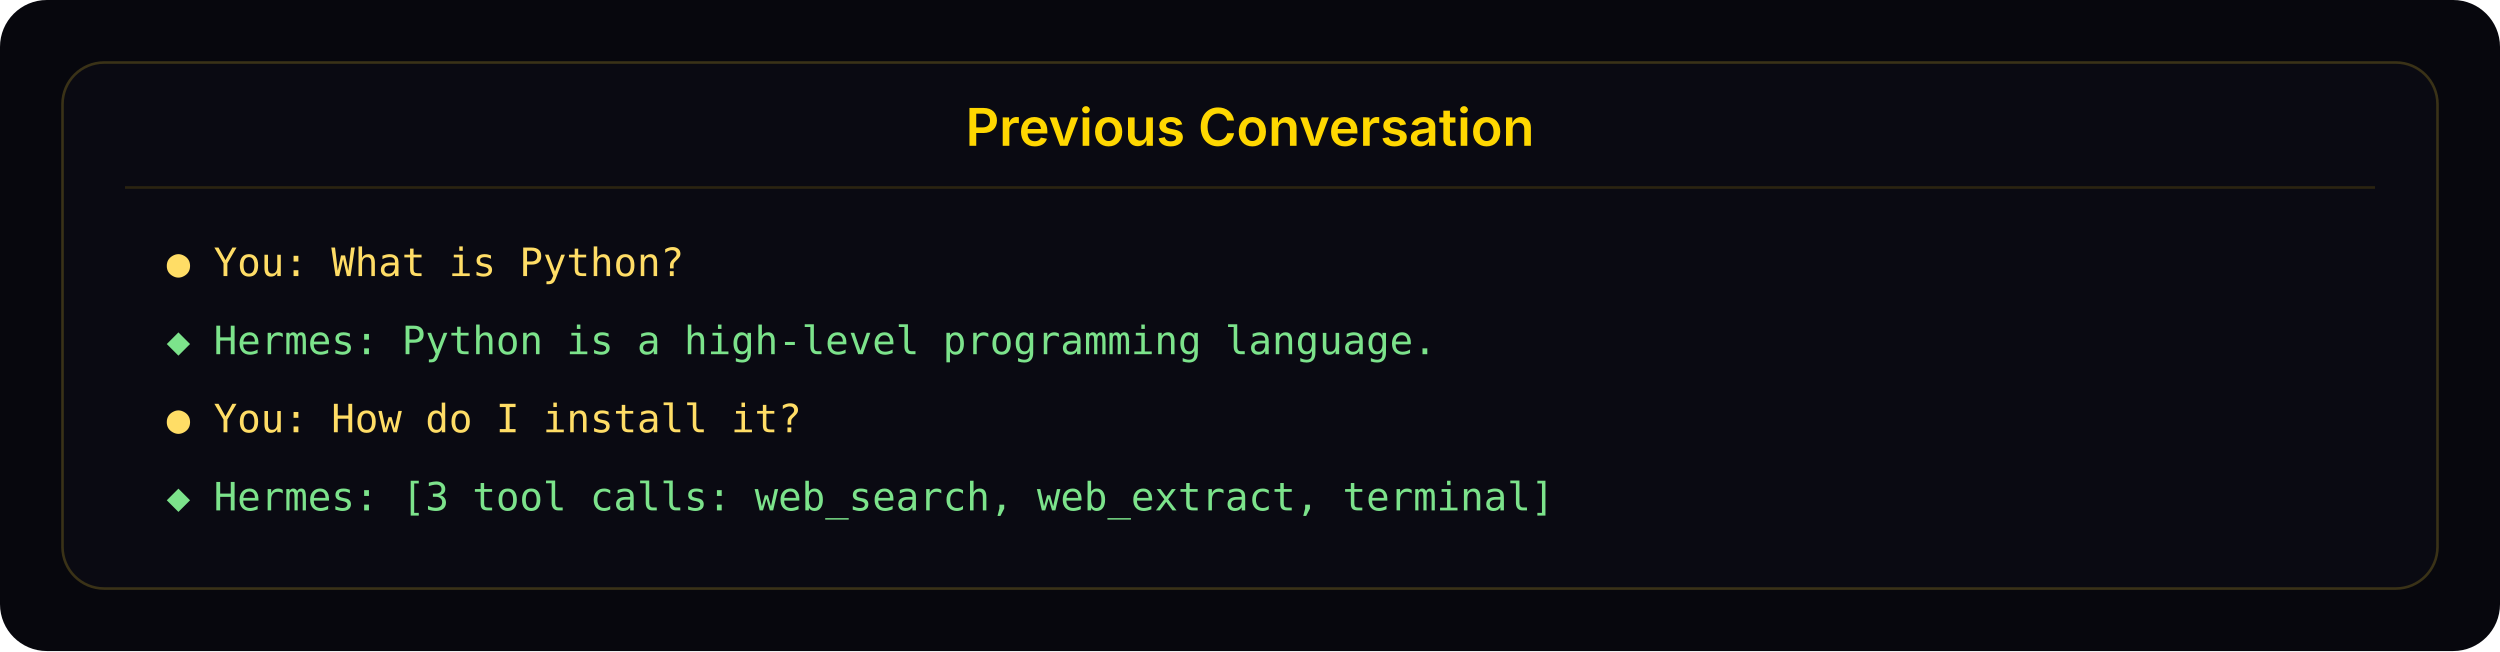
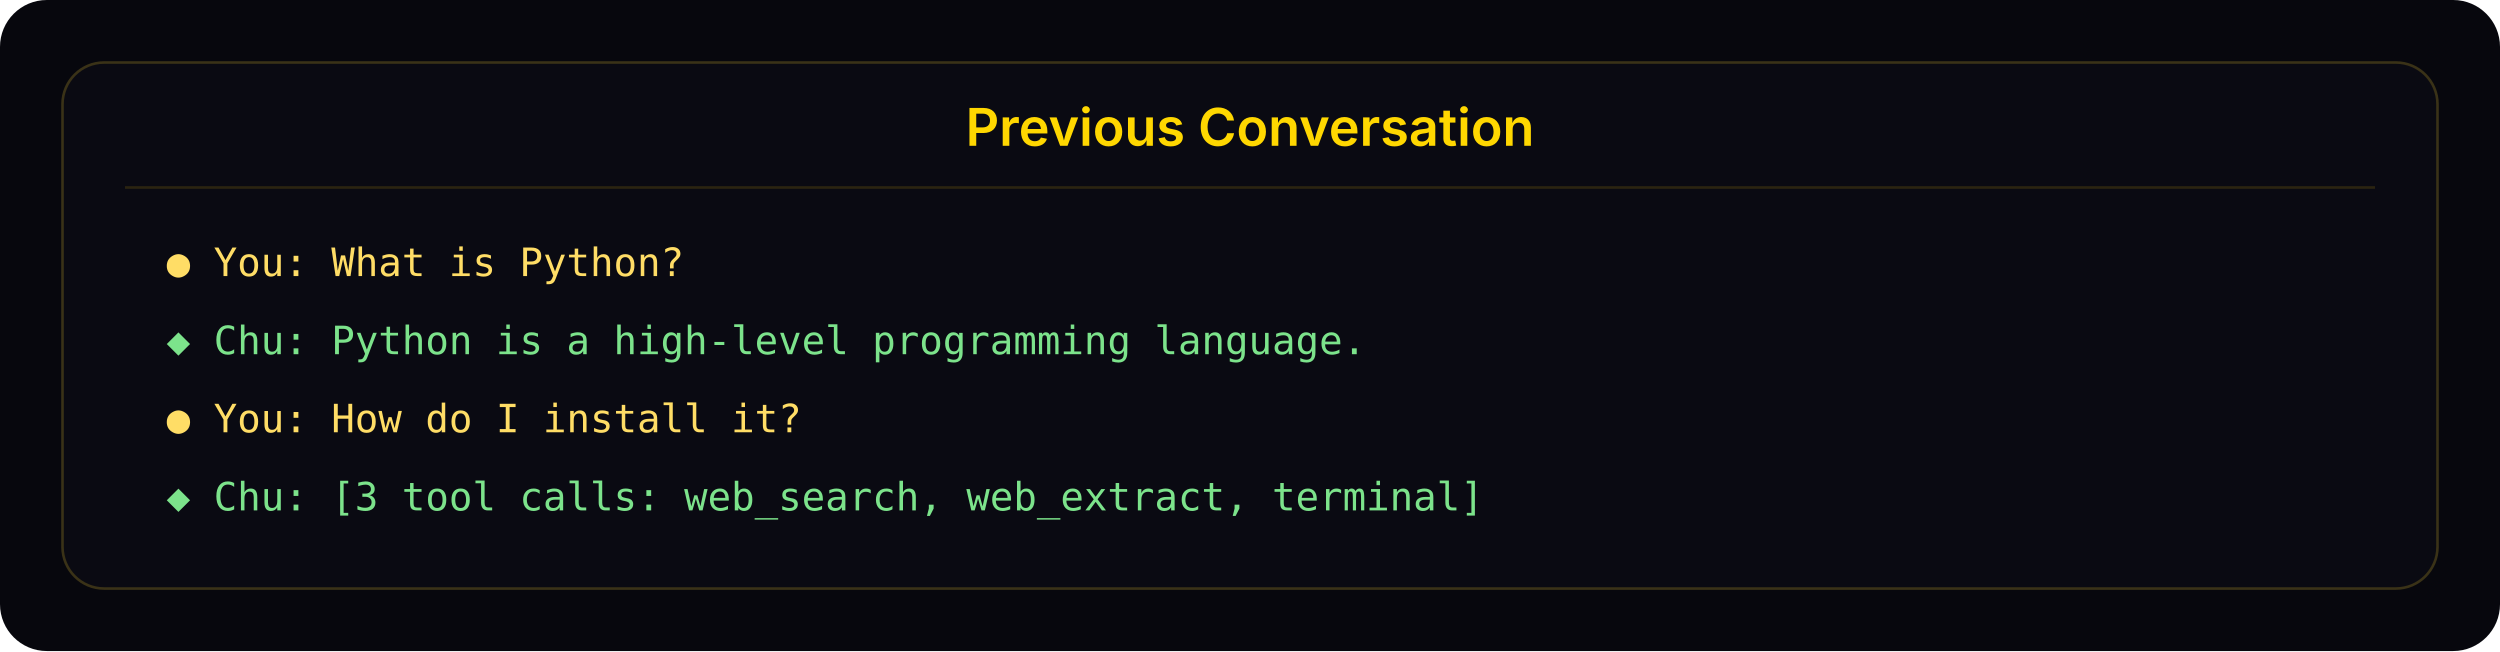
<svg xmlns="http://www.w3.org/2000/svg" width="960" height="250" viewBox="0 0 960 250" role="img" aria-labelledby="title desc">
  <rect width="960" height="250" rx="18" fill="#07070d" />
  <rect x="24" y="24" width="912" height="202" rx="16" fill="#0a0a12" stroke="#3a3217" />
  <text x="480" y="56" text-anchor="middle" fill="#ffd700" font-family="Inter, sans-serif" font-size="20" font-weight="600">Previous Conversation</text>
  <line x1="48" y1="72" x2="912" y2="72" stroke="#2b2410" />
  <text x="64" y="106" fill="#ffdd66" font-family="JetBrains Mono, monospace" font-size="15">● You: What is Python?</text>
-   <text x="64" y="136" fill="#7ce38b" font-family="JetBrains Mono, monospace" font-size="15">◆ Hermes: Python is a high-level programming language.</text>
+   <text x="64" y="136" fill="#7ce38b" font-family="JetBrains Mono, monospace" font-size="15">◆ Chu: Python is a high-level programming language.</text>
  <text x="64" y="166" fill="#ffdd66" font-family="JetBrains Mono, monospace" font-size="15">● You: How do I install it?</text>
-   <text x="64" y="196" fill="#7ce38b" font-family="JetBrains Mono, monospace" font-size="15">◆ Hermes: [3 tool calls: web_search, web_extract, terminal]</text>
+   <text x="64" y="196" fill="#7ce38b" font-family="JetBrains Mono, monospace" font-size="15">◆ Chu: [3 tool calls: web_search, web_extract, terminal]</text>
</svg>
